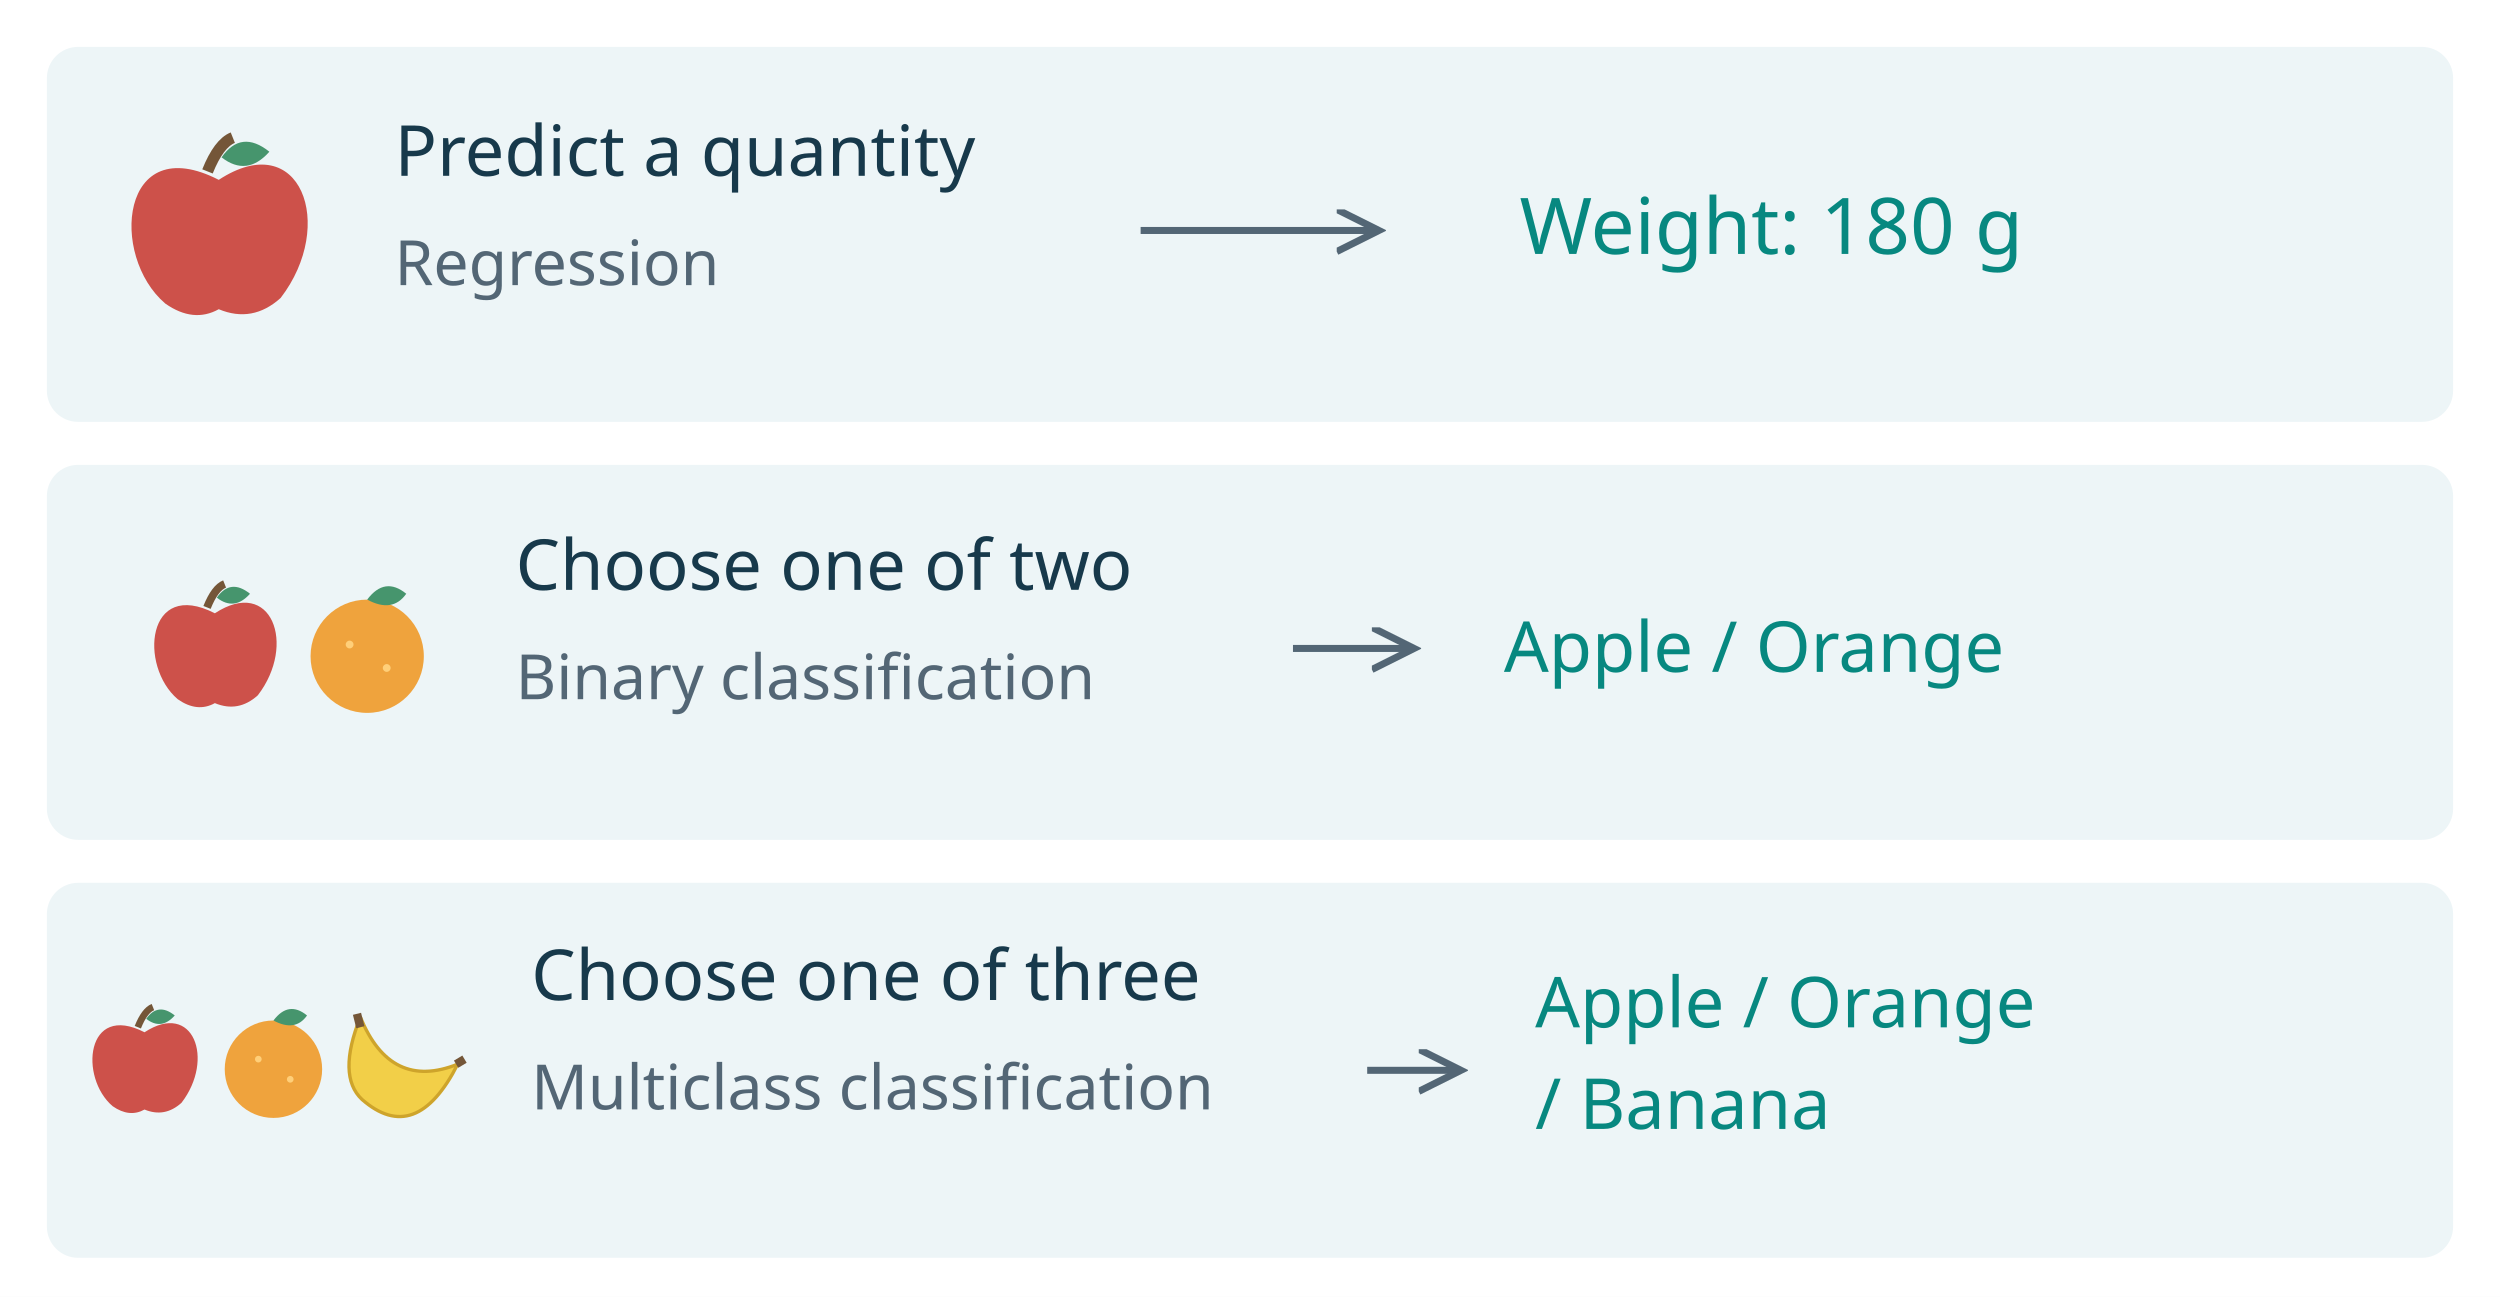
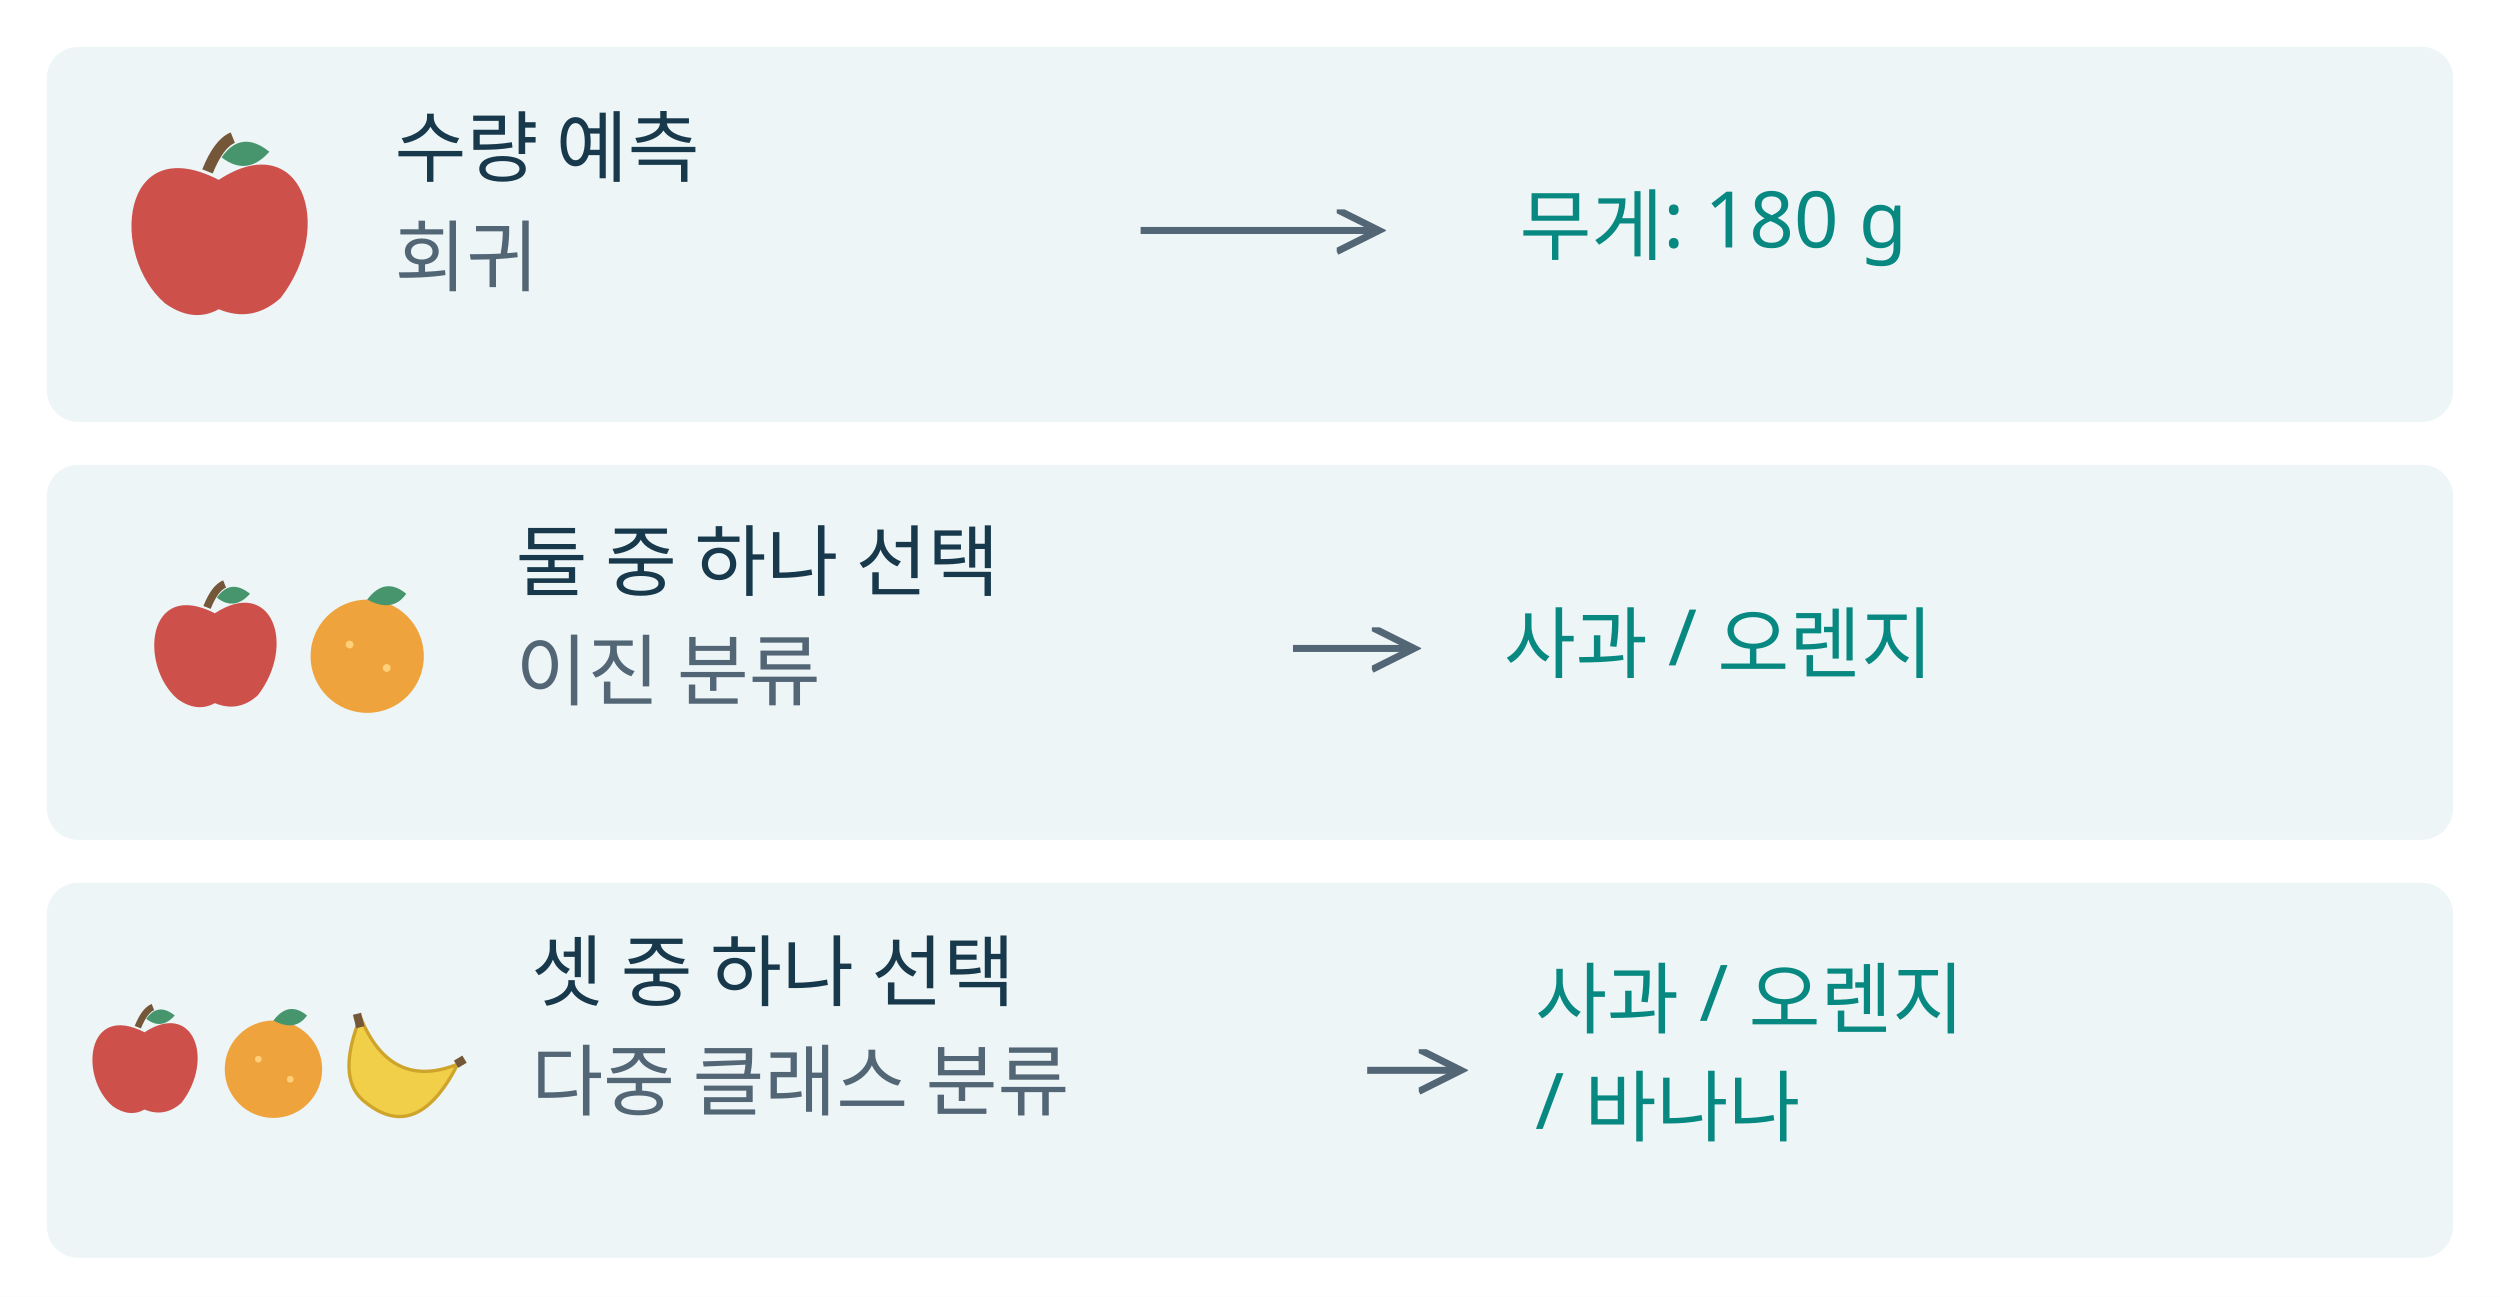
<svg xmlns="http://www.w3.org/2000/svg" width="640" height="332" viewBox="0 0 640 332">
-   <style>text{font-family:sans-serif;font-size:16px;fill:#17394b}</style>
+   <style>text{font-family:sans-serif;font-size:20px;fill:#17394b}</style>
  <defs>
    <marker id="arrow" markerWidth="7" markerHeight="7" refX="6" refY="3" orient="auto">
      <path d="M0 0L6 3L0 6" fill="none" stroke="#536675" />
    </marker>
  </defs>
  <rect width="640" height="332" fill="white" />
  <rect x="12" y="12" width="616" height="96" rx="8" fill="#edf5f7" />
  <rect x="12" y="119" width="616" height="96" rx="8" fill="#edf5f7" />
  <rect x="12" y="226" width="616" height="96" rx="8" fill="#edf5f7" />
  <g transform="translate(56 59) scale(0.72)">
    <path d="M-4 -21 Q0 -31 5 -33" fill="none" stroke="#745638" stroke-width="4" />
    <path d="M1 -26 Q8 -36 18 -28 Q10 -19 1 -26" fill="#46956d" />
    <path d="M0 -18 C-35 -36 -39 9 -19 26 Q-9 33 0 28 Q12 33 22 24 C42 -2 29 -37 0 -18" fill="#cd514a" />
  </g>
-   <text x="101" y="45" text-anchor="start" style="font-size:18px;fill:#17394b">Predict a quantity</text>
-   <text x="101" y="73" text-anchor="start" style="font-size:16px;fill:#536675">Regression</text>
+   <text x="101" y="45" text-anchor="start" style="font-size:20px;fill:#17394b">수량 예측</text>
+   <text x="101" y="73" text-anchor="start" style="font-size:20px;fill:#536675">회귀</text>
  <line x1="292" y1="59" x2="353" y2="59" stroke="#536675" stroke-width="1.8" stroke-dasharray="" marker-end="url(#arrow)" />
-   <text x="389" y="65" text-anchor="start" style="font-size:20px;fill:#078880">Weight: 180 g</text>
+   <text x="389" y="65" text-anchor="start" style="font-size:20px;fill:#078880">무게: 180 g</text>
  <g transform="translate(55 166) scale(0.5)">
    <path d="M-4 -21 Q0 -31 5 -33" fill="none" stroke="#745638" stroke-width="4" />
    <path d="M1 -26 Q8 -36 18 -28 Q10 -19 1 -26" fill="#46956d" />
    <path d="M0 -18 C-35 -36 -39 9 -19 26 Q-9 33 0 28 Q12 33 22 24 C42 -2 29 -37 0 -18" fill="#cd514a" />
  </g>
  <g transform="translate(94 166) scale(0.5)">
    <circle cx="0" cy="4" r="29" fill="#efa33d" />
    <path d="M0 -25 Q9 -37 20 -28 Q13 -18 0 -25" fill="#46956d" />
    <circle cx="-9" cy="-2" r="2" fill="#ffcf79" />
    <circle cx="10" cy="10" r="2" fill="#ffcf79" />
  </g>
-   <text x="132" y="151" text-anchor="start" style="font-size:18px;fill:#17394b">Choose one of two</text>
-   <text x="132" y="179" text-anchor="start" style="font-size:16px;fill:#536675">Binary classification</text>
+   <text x="132" y="151" text-anchor="start" style="font-size:20px;fill:#17394b">둘 중 하나 선택</text>
+   <text x="132" y="179" text-anchor="start" style="font-size:20px;fill:#536675">이진 분류</text>
  <line x1="331" y1="166" x2="362" y2="166" stroke="#536675" stroke-width="1.8" stroke-dasharray="" marker-end="url(#arrow)" />
-   <text x="385" y="172" text-anchor="start" style="font-size:18px;fill:#078880">Apple  /  Orange</text>
+   <text x="385" y="172" text-anchor="start" style="font-size:20px;fill:#078880">사과  /  오렌지</text>
  <g transform="translate(37 272) scale(0.43)">
    <path d="M-4 -21 Q0 -31 5 -33" fill="none" stroke="#745638" stroke-width="4" />
    <path d="M1 -26 Q8 -36 18 -28 Q10 -19 1 -26" fill="#46956d" />
    <path d="M0 -18 C-35 -36 -39 9 -19 26 Q-9 33 0 28 Q12 33 22 24 C42 -2 29 -37 0 -18" fill="#cd514a" />
  </g>
  <g transform="translate(70 272) scale(0.43)">
    <circle cx="0" cy="4" r="29" fill="#efa33d" />
    <path d="M0 -25 Q9 -37 20 -28 Q13 -18 0 -25" fill="#46956d" />
    <circle cx="-9" cy="-2" r="2" fill="#ffcf79" />
    <circle cx="10" cy="10" r="2" fill="#ffcf79" />
  </g>
  <g transform="translate(103 272) scale(0.43)">
    <path d="M-25 -27 Q-7 17 33 1 Q8 50 -24 22 Q-39 8 -25 -27" fill="#f2cf48" stroke="#cea42b" stroke-width="2" />
    <path d="M-27 -29L-25 -21M32 1L37 -2" stroke="#745638" stroke-width="5" />
  </g>
-   <text x="136" y="256" text-anchor="start" style="font-size:18px;fill:#17394b">Choose one of three</text>
-   <text x="136" y="284" text-anchor="start" style="font-size:16px;fill:#536675">Multiclass classification</text>
+   <text x="136" y="256" text-anchor="start" style="font-size:20px;fill:#17394b">셋 중 하나 선택</text>
+   <text x="136" y="284" text-anchor="start" style="font-size:20px;fill:#536675">다중 클래스 분류</text>
  <line x1="350" y1="274" x2="374" y2="274" stroke="#536675" stroke-width="1.8" stroke-dasharray="" marker-end="url(#arrow)" />
-   <text x="393" y="263" text-anchor="start" style="font-size:18px;fill:#078880">Apple / Orange</text>
-   <text x="393" y="289" text-anchor="start" style="font-size:18px;fill:#078880">/ Banana</text>
+   <text x="393" y="263" text-anchor="start" style="font-size:20px;fill:#078880">사과 / 오렌지</text>
+   <text x="393" y="289" text-anchor="start" style="font-size:20px;fill:#078880">/ 바나나</text>
</svg>
